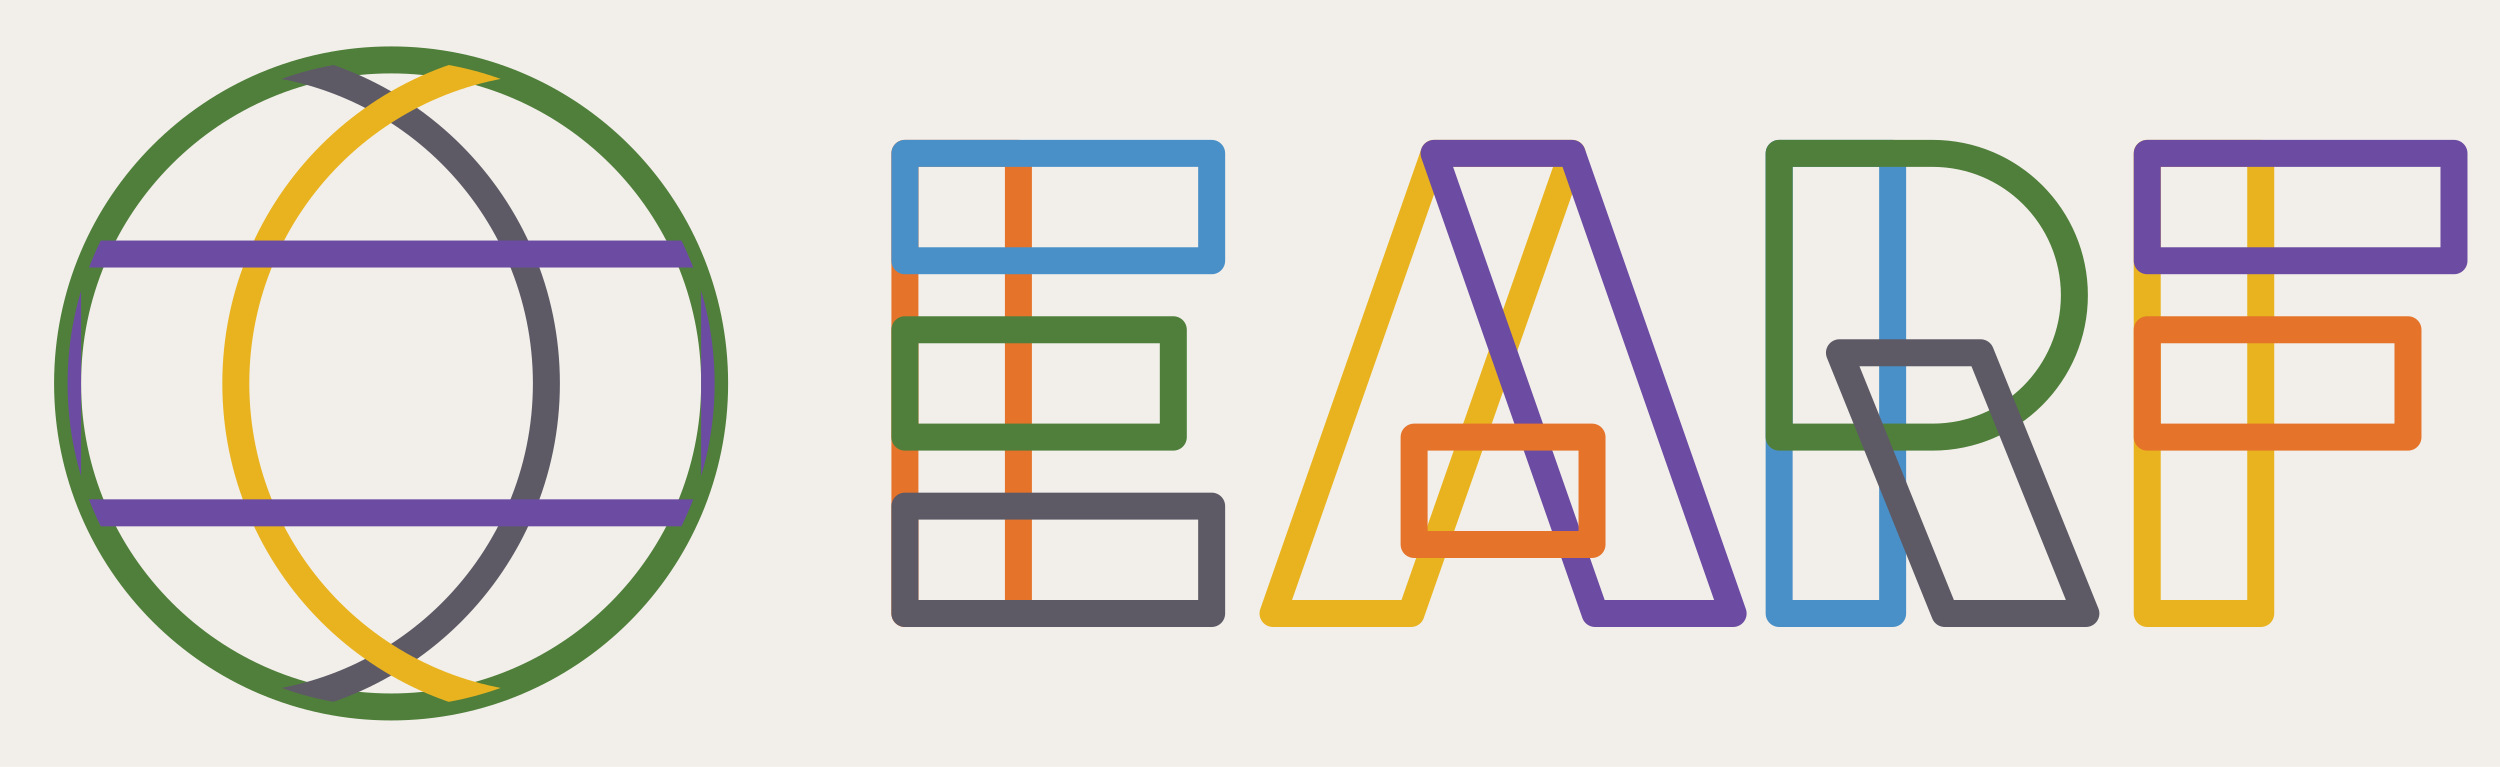
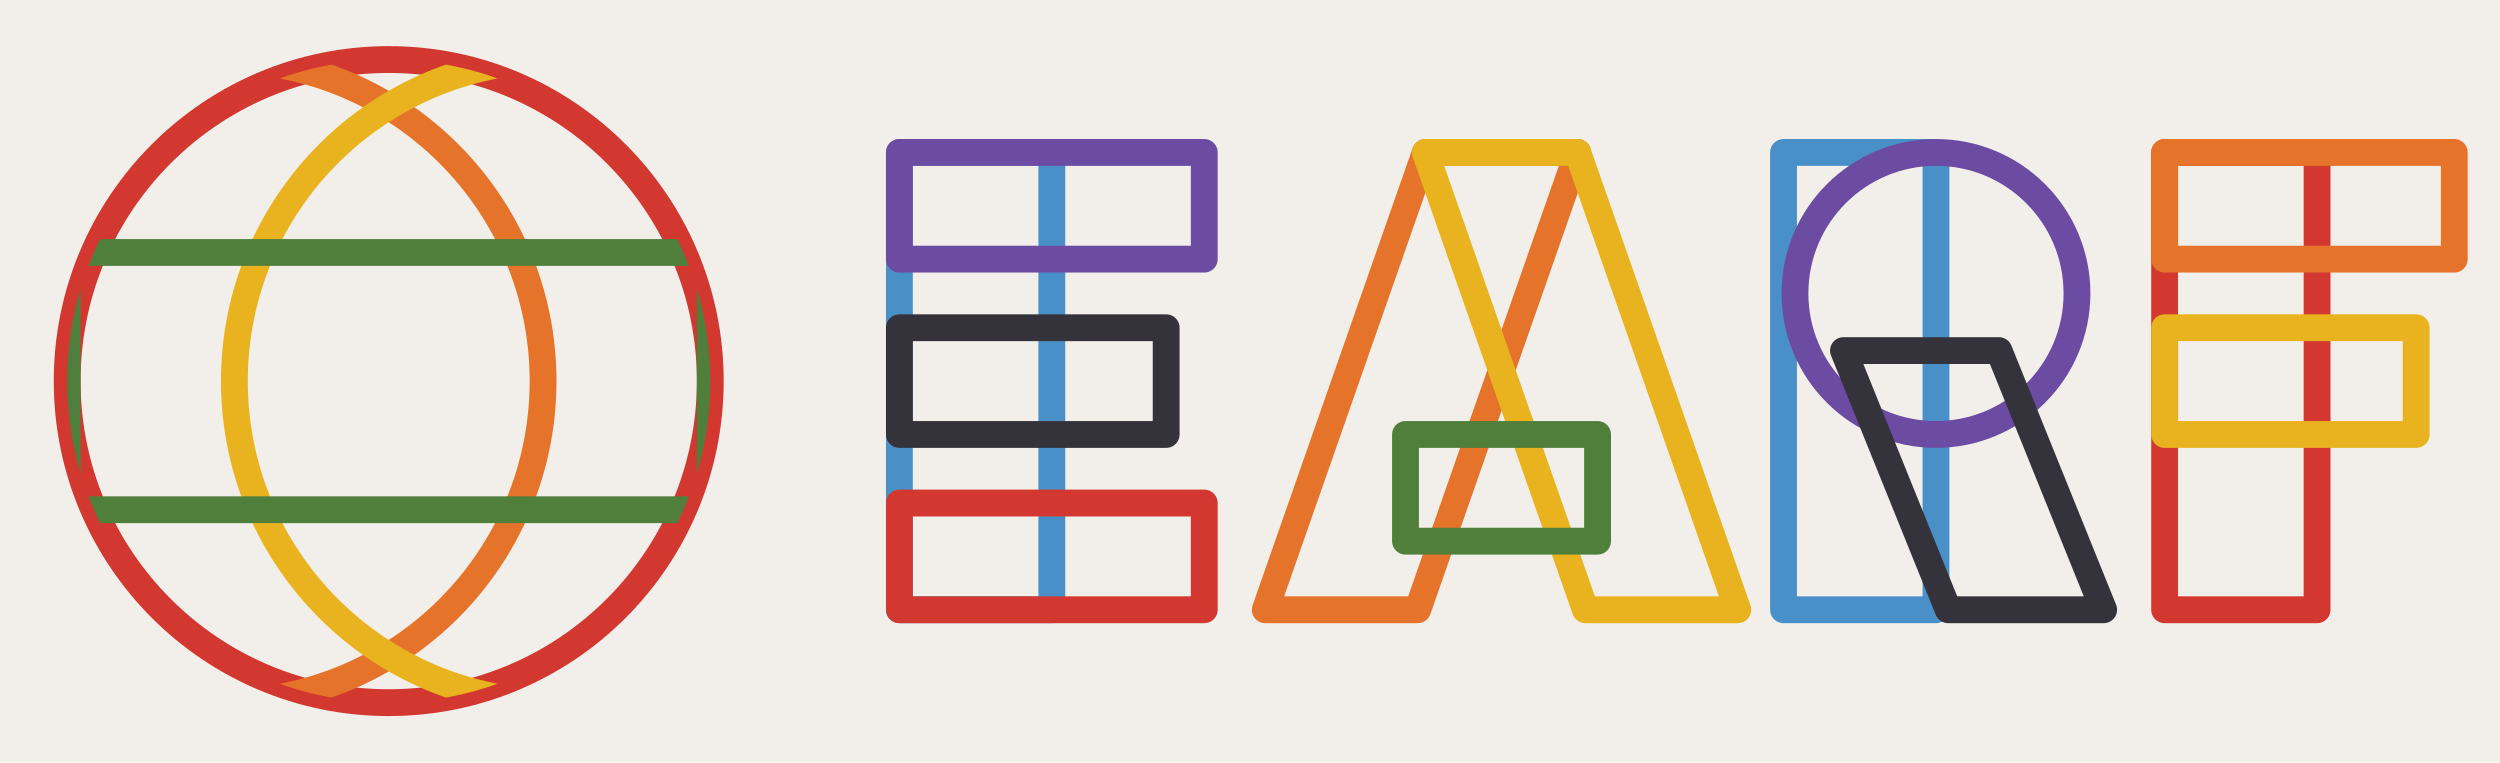
- <svg xmlns="http://www.w3.org/2000/svg" viewBox="-30 -100 1630 500" width="1630" height="500">
-   <rect x="-30" y="-100" width="1630" height="500" fill="#F2EFEA" />
+ <svg xmlns="http://www.w3.org/2000/svg" viewBox="-30 -100 1640 500" width="1640" height="500">
+   <rect x="-30" y="-100" width="1640" height="500" fill="#F2EFEA" />
  <defs>
    <clipPath id="cut">
      <circle cx="225" cy="150" r="210.938" />
    </clipPath>
  </defs>
-   <circle cx="225" cy="150" r="210.938" fill="none" stroke="#4F7F3A" stroke-width="17.6" stroke-linejoin="round" />
+   <circle cx="225" cy="150" r="210.938" fill="none" stroke="#D2382F" stroke-width="17.6" stroke-linejoin="round" />
  <g clip-path="url(#cut)">
-     <circle cx="115.313" cy="150" r="210.938" fill="none" stroke="#5D5A66" stroke-width="17.6" stroke-linejoin="round" />
+     <circle cx="115.313" cy="150" r="210.938" fill="none" stroke="#E5732A" stroke-width="17.6" stroke-linejoin="round" />
  </g>
  <g clip-path="url(#cut)">
    <circle cx="334.688" cy="150" r="210.938" fill="none" stroke="#E9B320" stroke-width="17.6" stroke-linejoin="round" />
  </g>
  <g clip-path="url(#cut)">
-     <rect x="14.062" y="65.625" width="421.875" height="168.75" fill="none" stroke="#6C4BA3" stroke-width="17.6" stroke-linejoin="round" />
+     <rect x="14.062" y="65.625" width="421.875" height="168.75" fill="none" stroke="#4F7F3A" stroke-width="17.6" stroke-linejoin="round" />
  </g>
-   <rect x="560" y="0" width="74" height="300" fill="none" stroke="#E5732A" stroke-width="17.6" stroke-linejoin="round" />
-   <rect x="560" y="0" width="200" height="70" fill="none" stroke="#4A90C8" stroke-width="17.6" stroke-linejoin="round" />
-   <rect x="560" y="115" width="175" height="70" fill="none" stroke="#4F7F3A" stroke-width="17.6" stroke-linejoin="round" />
-   <rect x="560" y="230" width="200" height="70" fill="none" stroke="#5D5A66" stroke-width="17.6" stroke-linejoin="round" />
-   <polygon points="800,300 890,300 995,0 905,0" fill="none" stroke="#E9B320" stroke-width="17.6" stroke-linejoin="round" />
-   <polygon points="1010,300 1100,300 995,0 905,0" fill="none" stroke="#6C4BA3" stroke-width="17.6" stroke-linejoin="round" />
-   <rect x="892" y="185" width="116" height="70" fill="none" stroke="#E5732A" stroke-width="17.6" stroke-linejoin="round" />
-   <rect x="1130" y="0" width="74" height="300" fill="none" stroke="#4A90C8" stroke-width="17.6" stroke-linejoin="round" />
-   <path d="M1130 0 H1230 A92.5 92.5 0 0 1 1230 185 H1130 Z" fill="none" stroke="#4F7F3A" stroke-width="17.6" stroke-linejoin="round" />
-   <polygon points="1238,300 1330,300 1261.32,130 1169.32,130" fill="none" stroke="#5D5A66" stroke-width="17.6" stroke-linejoin="round" />
-   <rect x="1370" y="0" width="74" height="300" fill="none" stroke="#E9B320" stroke-width="17.6" stroke-linejoin="round" />
-   <rect x="1370" y="0" width="200" height="70" fill="none" stroke="#6C4BA3" stroke-width="17.6" stroke-linejoin="round" />
-   <rect x="1370" y="115" width="170" height="70" fill="none" stroke="#E5732A" stroke-width="17.6" stroke-linejoin="round" />
+   <rect x="560" y="0" width="100" height="300" fill="none" stroke="#4A90C8" stroke-width="17.6" stroke-linejoin="round" />
+   <rect x="560" y="0" width="200" height="70" fill="none" stroke="#6C4BA3" stroke-width="17.6" stroke-linejoin="round" />
+   <rect x="560" y="115" width="175" height="70" fill="none" stroke="#34323A" stroke-width="17.6" stroke-linejoin="round" />
+   <rect x="560" y="230" width="200" height="70" fill="none" stroke="#D2382F" stroke-width="17.6" stroke-linejoin="round" />
+   <polygon points="800,300 900,300 1005,0 905,0" fill="none" stroke="#E5732A" stroke-width="17.6" stroke-linejoin="round" />
+   <polygon points="1010,300 1110,300 1005,0 905,0" fill="none" stroke="#E9B320" stroke-width="17.6" stroke-linejoin="round" />
+   <rect x="892" y="185" width="126" height="70" fill="none" stroke="#4F7F3A" stroke-width="17.6" stroke-linejoin="round" />
+   <rect x="1140" y="0" width="100" height="300" fill="none" stroke="#4A90C8" stroke-width="17.6" stroke-linejoin="round" />
+   <circle cx="1240" cy="92.5" r="92.5" fill="none" stroke="#6C4BA3" stroke-width="17.6" stroke-linejoin="round" />
+   <polygon points="1248,300 1350,300 1281.32,130 1179.32,130" fill="none" stroke="#34323A" stroke-width="17.6" stroke-linejoin="round" />
+   <rect x="1390" y="0" width="100" height="300" fill="none" stroke="#D2382F" stroke-width="17.6" stroke-linejoin="round" />
+   <rect x="1390" y="0" width="190" height="70" fill="none" stroke="#E5732A" stroke-width="17.6" stroke-linejoin="round" />
+   <rect x="1390" y="115" width="165" height="70" fill="none" stroke="#E9B320" stroke-width="17.6" stroke-linejoin="round" />
</svg>
